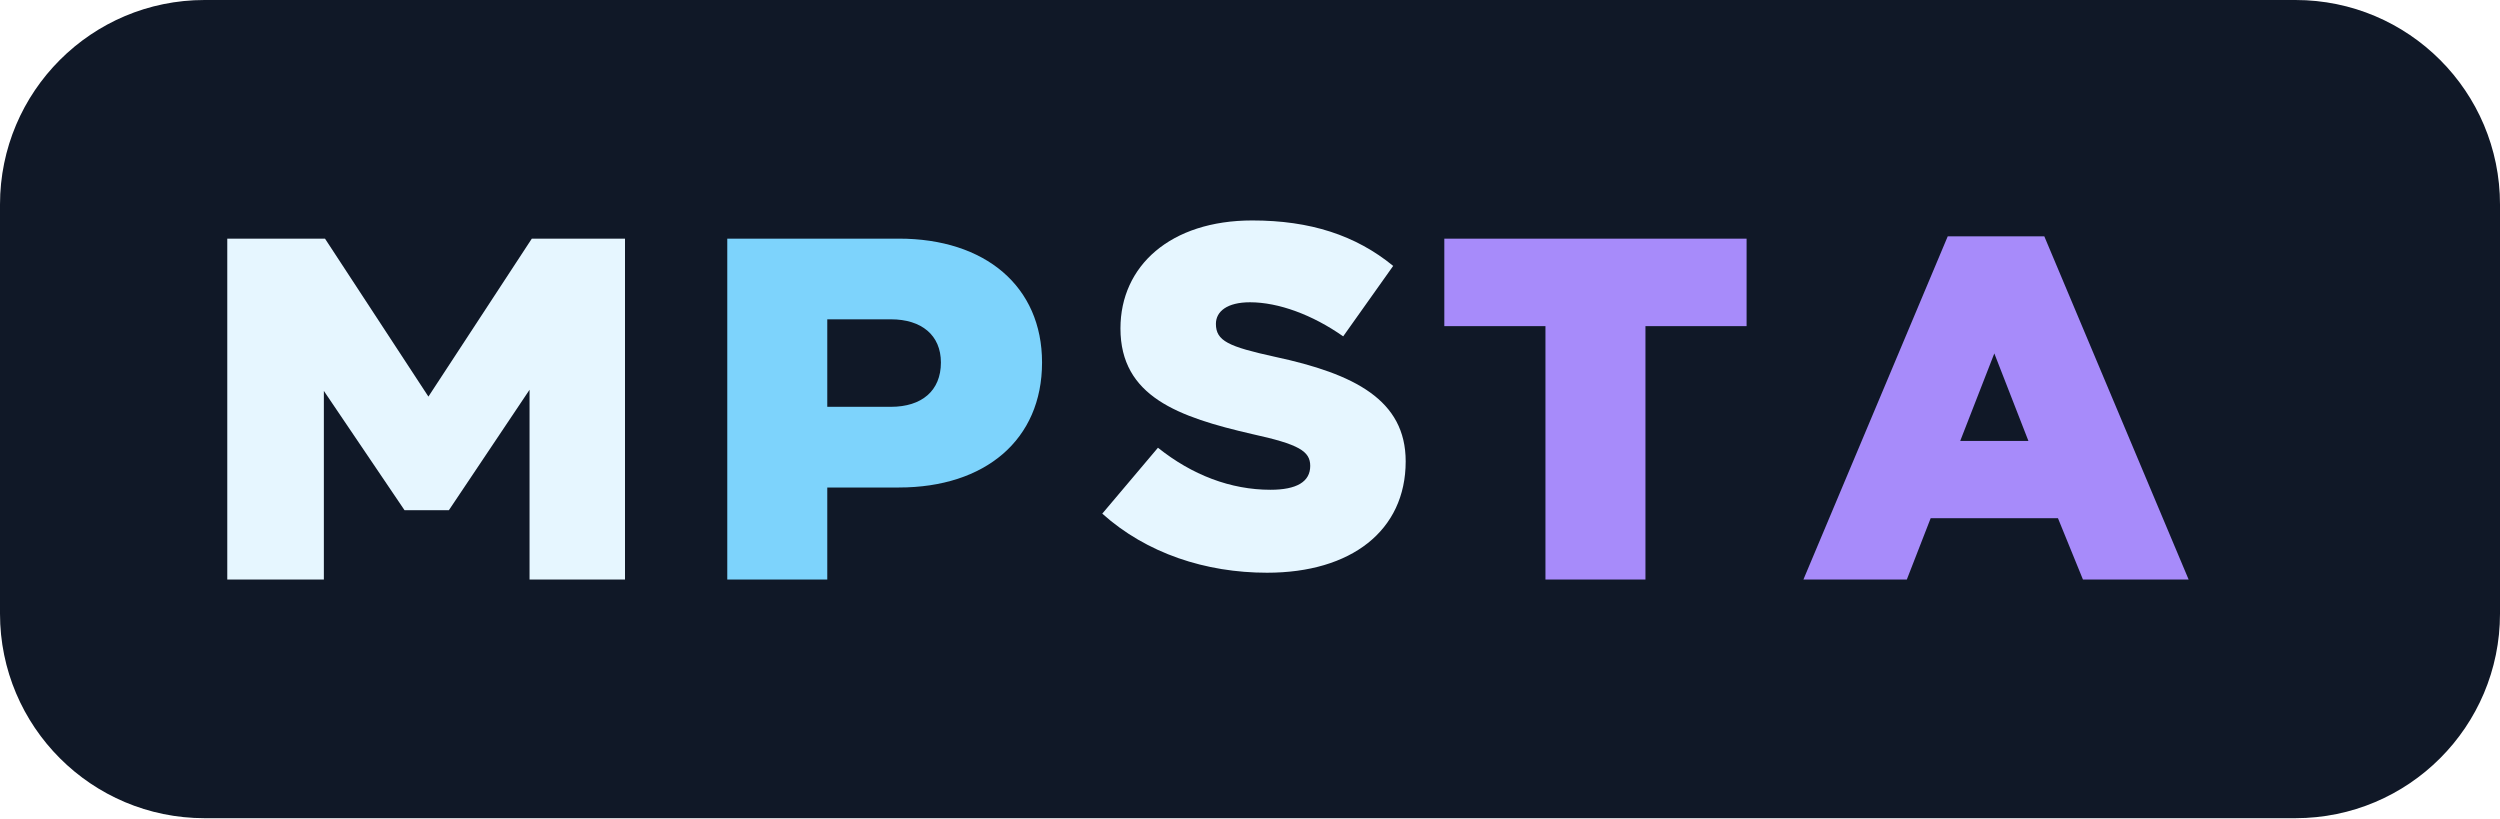
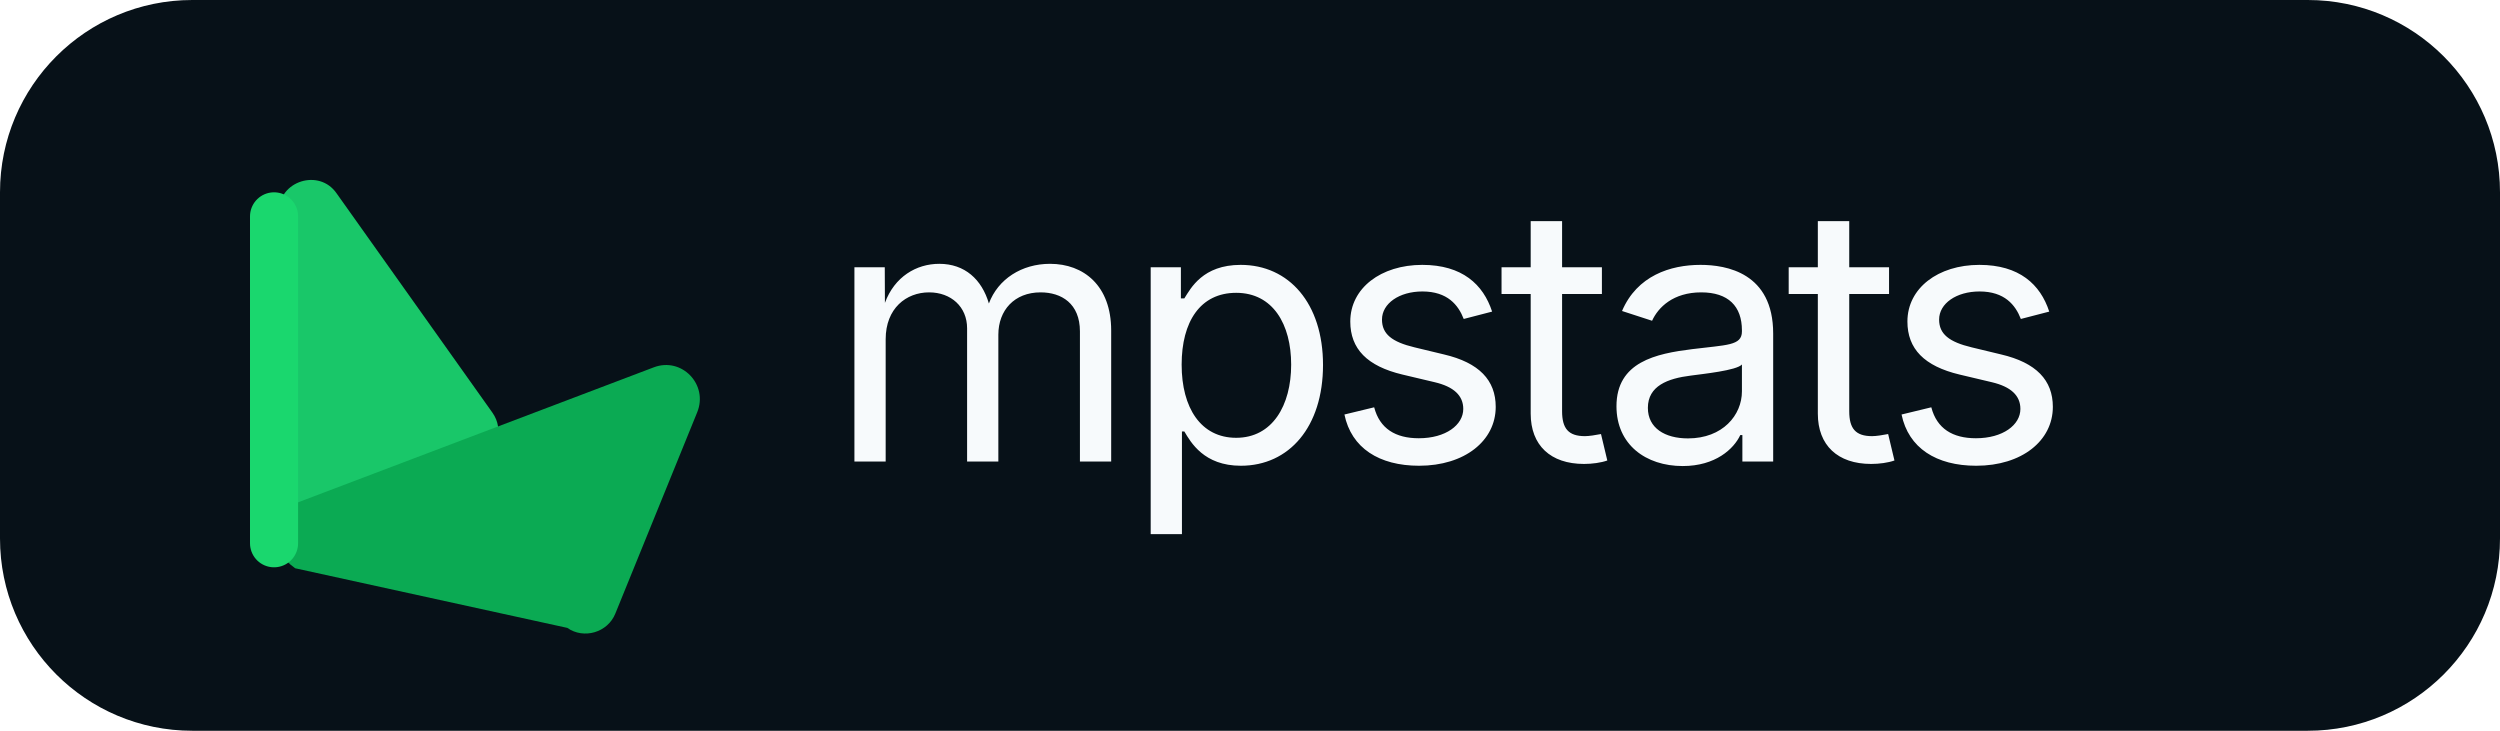
- <svg xmlns="http://www.w3.org/2000/svg" width="220" height="72" viewBox="0 0 220 72" fill="none" role="img" aria-labelledby="title desc">
-   <rect width="220" height="72" rx="18" fill="#101827" />
-   <path d="M20 51V21h8.6l9.1 13.9L46.8 21H55v30h-8.4V34.3l-7.1 10.6h-3.9l-7.1-10.5V51H20Z" fill="#E6F6FF" />
-   <path d="M64 51V21h15.1c7.6 0 12.6 4.2 12.6 10.9 0 6.8-5 11-12.6 11h-6.3V51H64Zm8.8-15.2h5.6c2.7 0 4.4-1.4 4.4-3.9 0-2.4-1.7-3.8-4.4-3.8h-5.6v7.7Z" fill="#7DD3FC" />
-   <path d="M97 45.2l4.9-5.8c3 2.4 6.4 3.7 9.9 3.7 2.3 0 3.5-.7 3.5-2.1 0-1.3-1-1.9-5.1-2.8-6.5-1.5-11.6-3.3-11.6-9.3 0-5.5 4.4-9.5 11.6-9.5 5.1 0 9.1 1.3 12.4 4l-4.4 6.2c-2.7-1.9-5.7-3-8.2-3-2 0-3 .8-3 1.9 0 1.5 1.1 2 5.2 2.9 7 1.5 11.5 3.8 11.5 9.2 0 6.1-4.8 9.8-12.2 9.8-5.4 0-10.6-1.7-14.5-5.2Z" fill="#E6F6FF" />
-   <path d="M136 51V28.7h-8.9V21h26.6v7.7h-8.9V51H136Zm22.7 0 12.7-30.2h8.5L192.6 51h-9.3l-2.2-5.4h-11.2l-2.1 5.4h-9.1Zm13.8-12.2h6l-3-7.7-3 7.7Z" fill="#A78BFA" />
+ <svg xmlns="http://www.w3.org/2000/svg" width="260" height="76" viewBox="0 0 260 76" fill="none" role="img" aria-label="MPSTATS">
+   <rect width="260" height="76" rx="20" fill="#071118" />
+   <g transform="translate(25 16)">
+     <path d="M4 35V6c0-3.2 4.2-4.5 6-1.9l16.2 22.8c1.3 1.8.5 4.3-1.5 5.1L8.1 38.8C6.1 39.6 4 38.1 4 35Z" fill="#19C769" />
+     <path d="M4 37 43 22.2c2.9-1.1 5.7 1.8 4.5 4.7L39 47.8c-.8 2-3.3 2.7-5 1.5L5.7 43.1C2.9 41.1 3.2 38.5 4 37Z" fill="#0BAA53" />
+     <path d="M3.5 6.5v34" stroke="#1AD76E" stroke-width="5" stroke-linecap="round" />
+   </g>
+   <text x="86" y="48" font-family="Inter,Segoe UI,Arial,sans-serif" font-size="37" letter-spacing="-1.6" fill="#F7FAFC">mpstats</text>
</svg>
